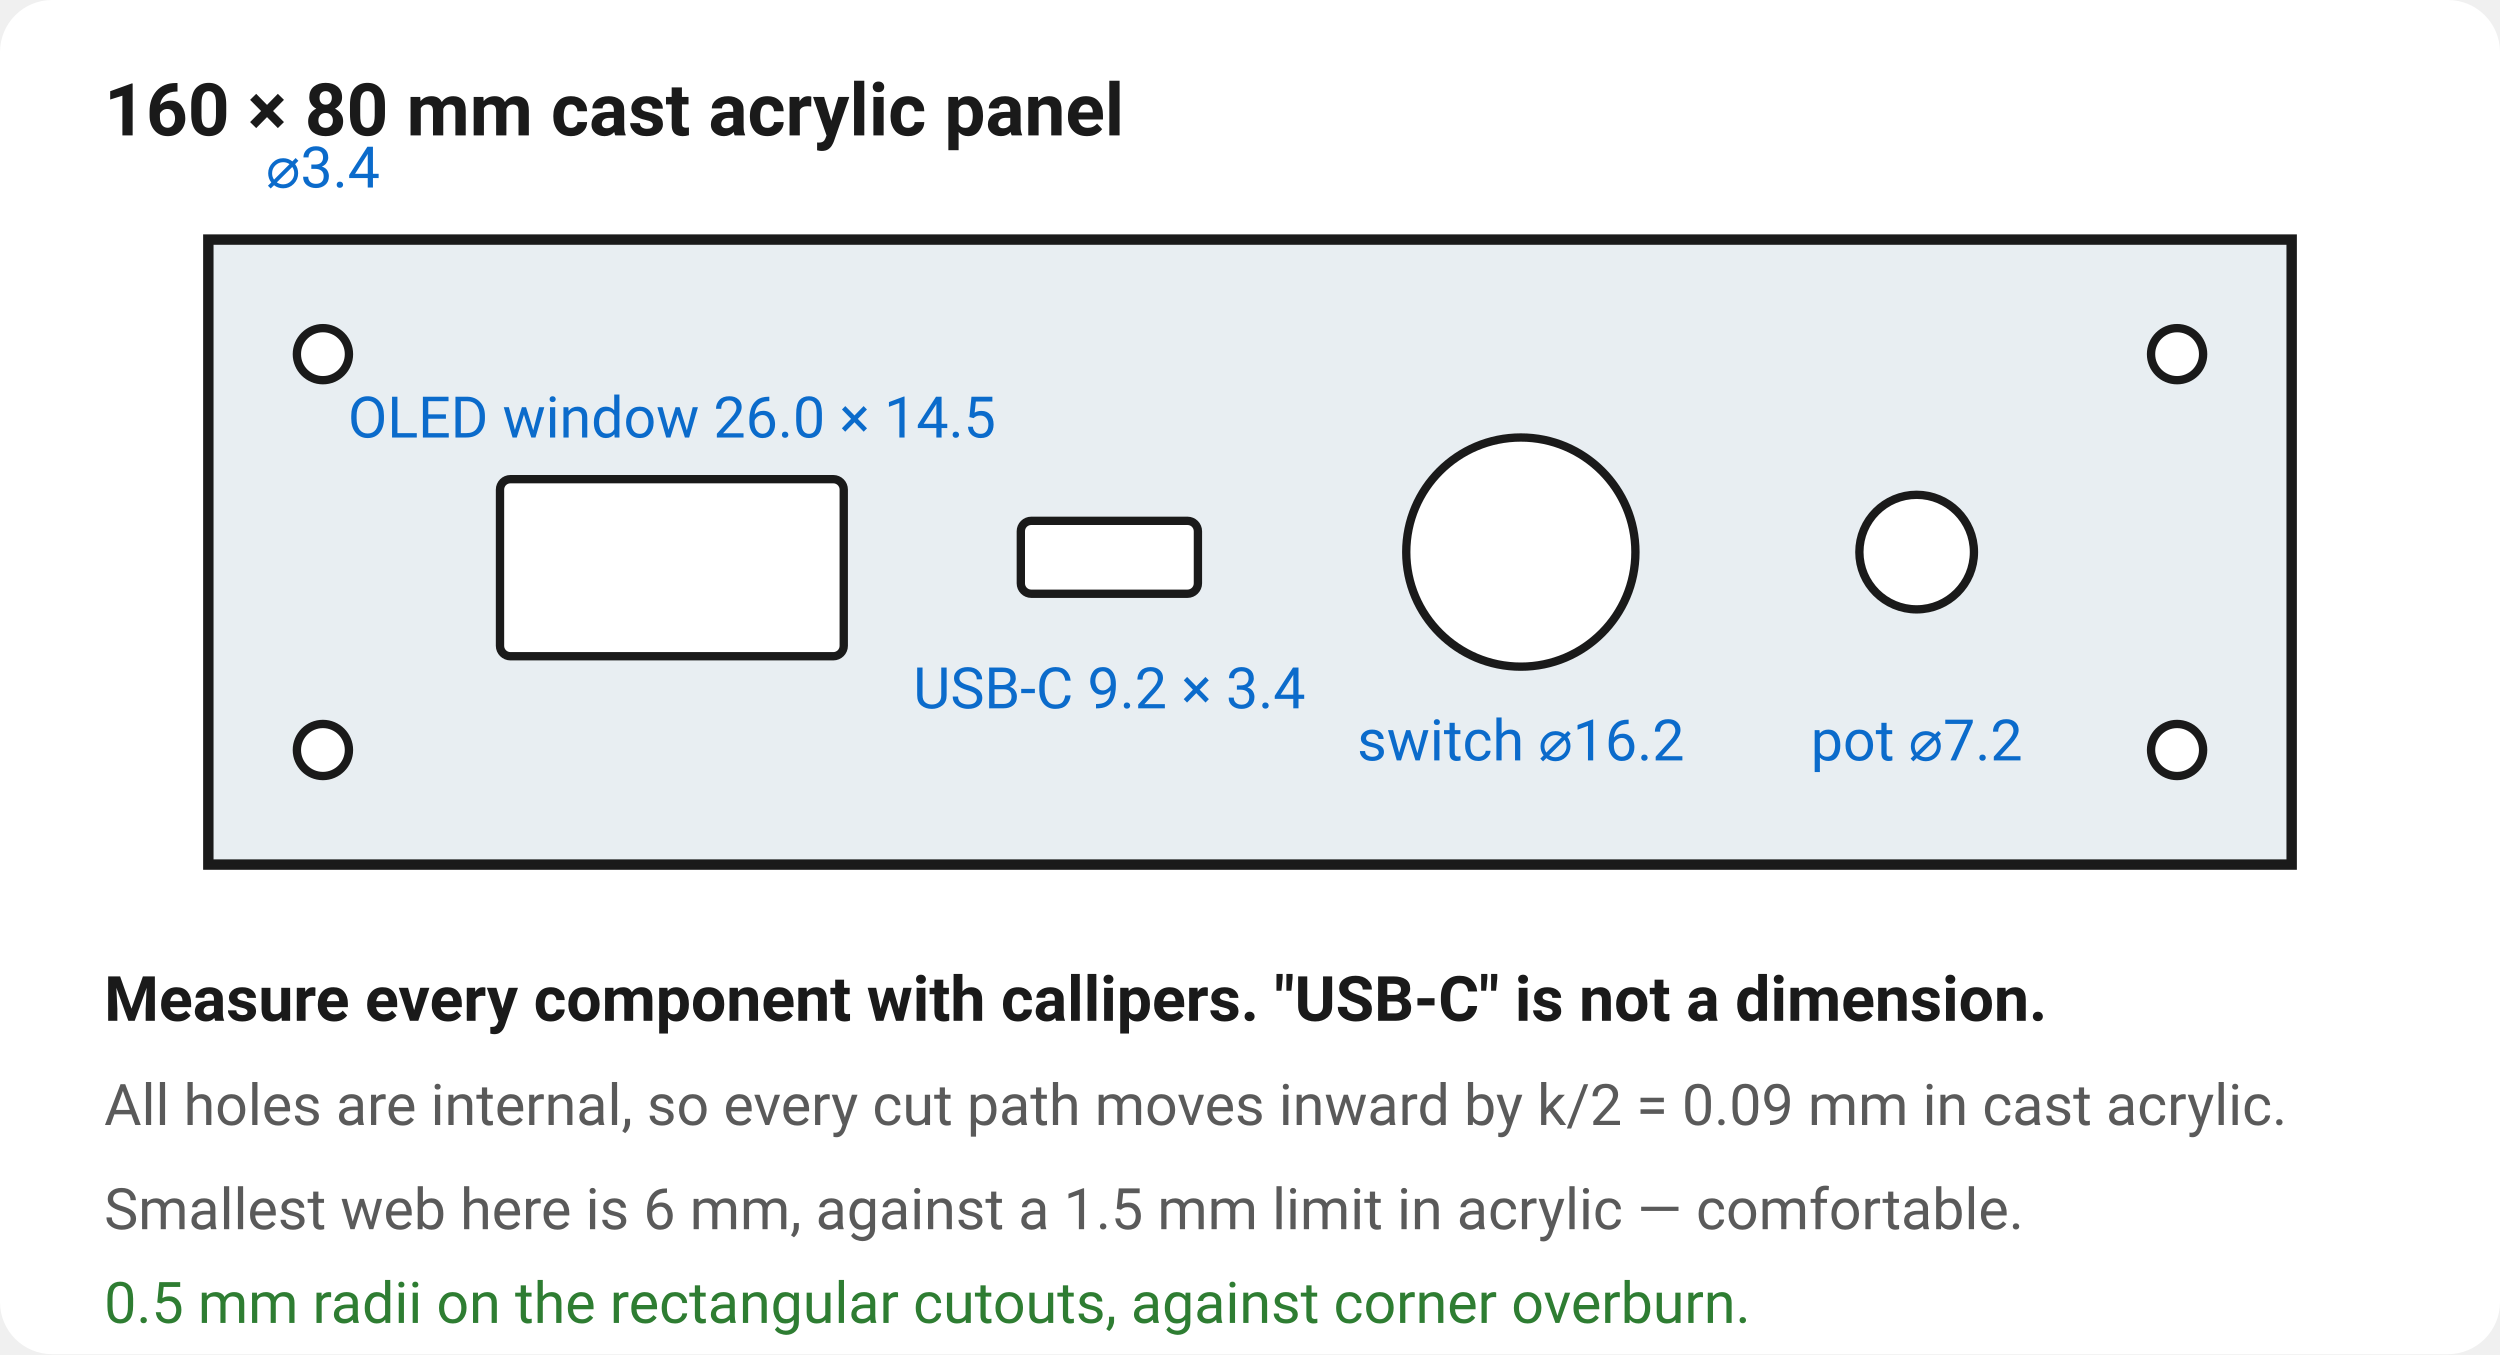
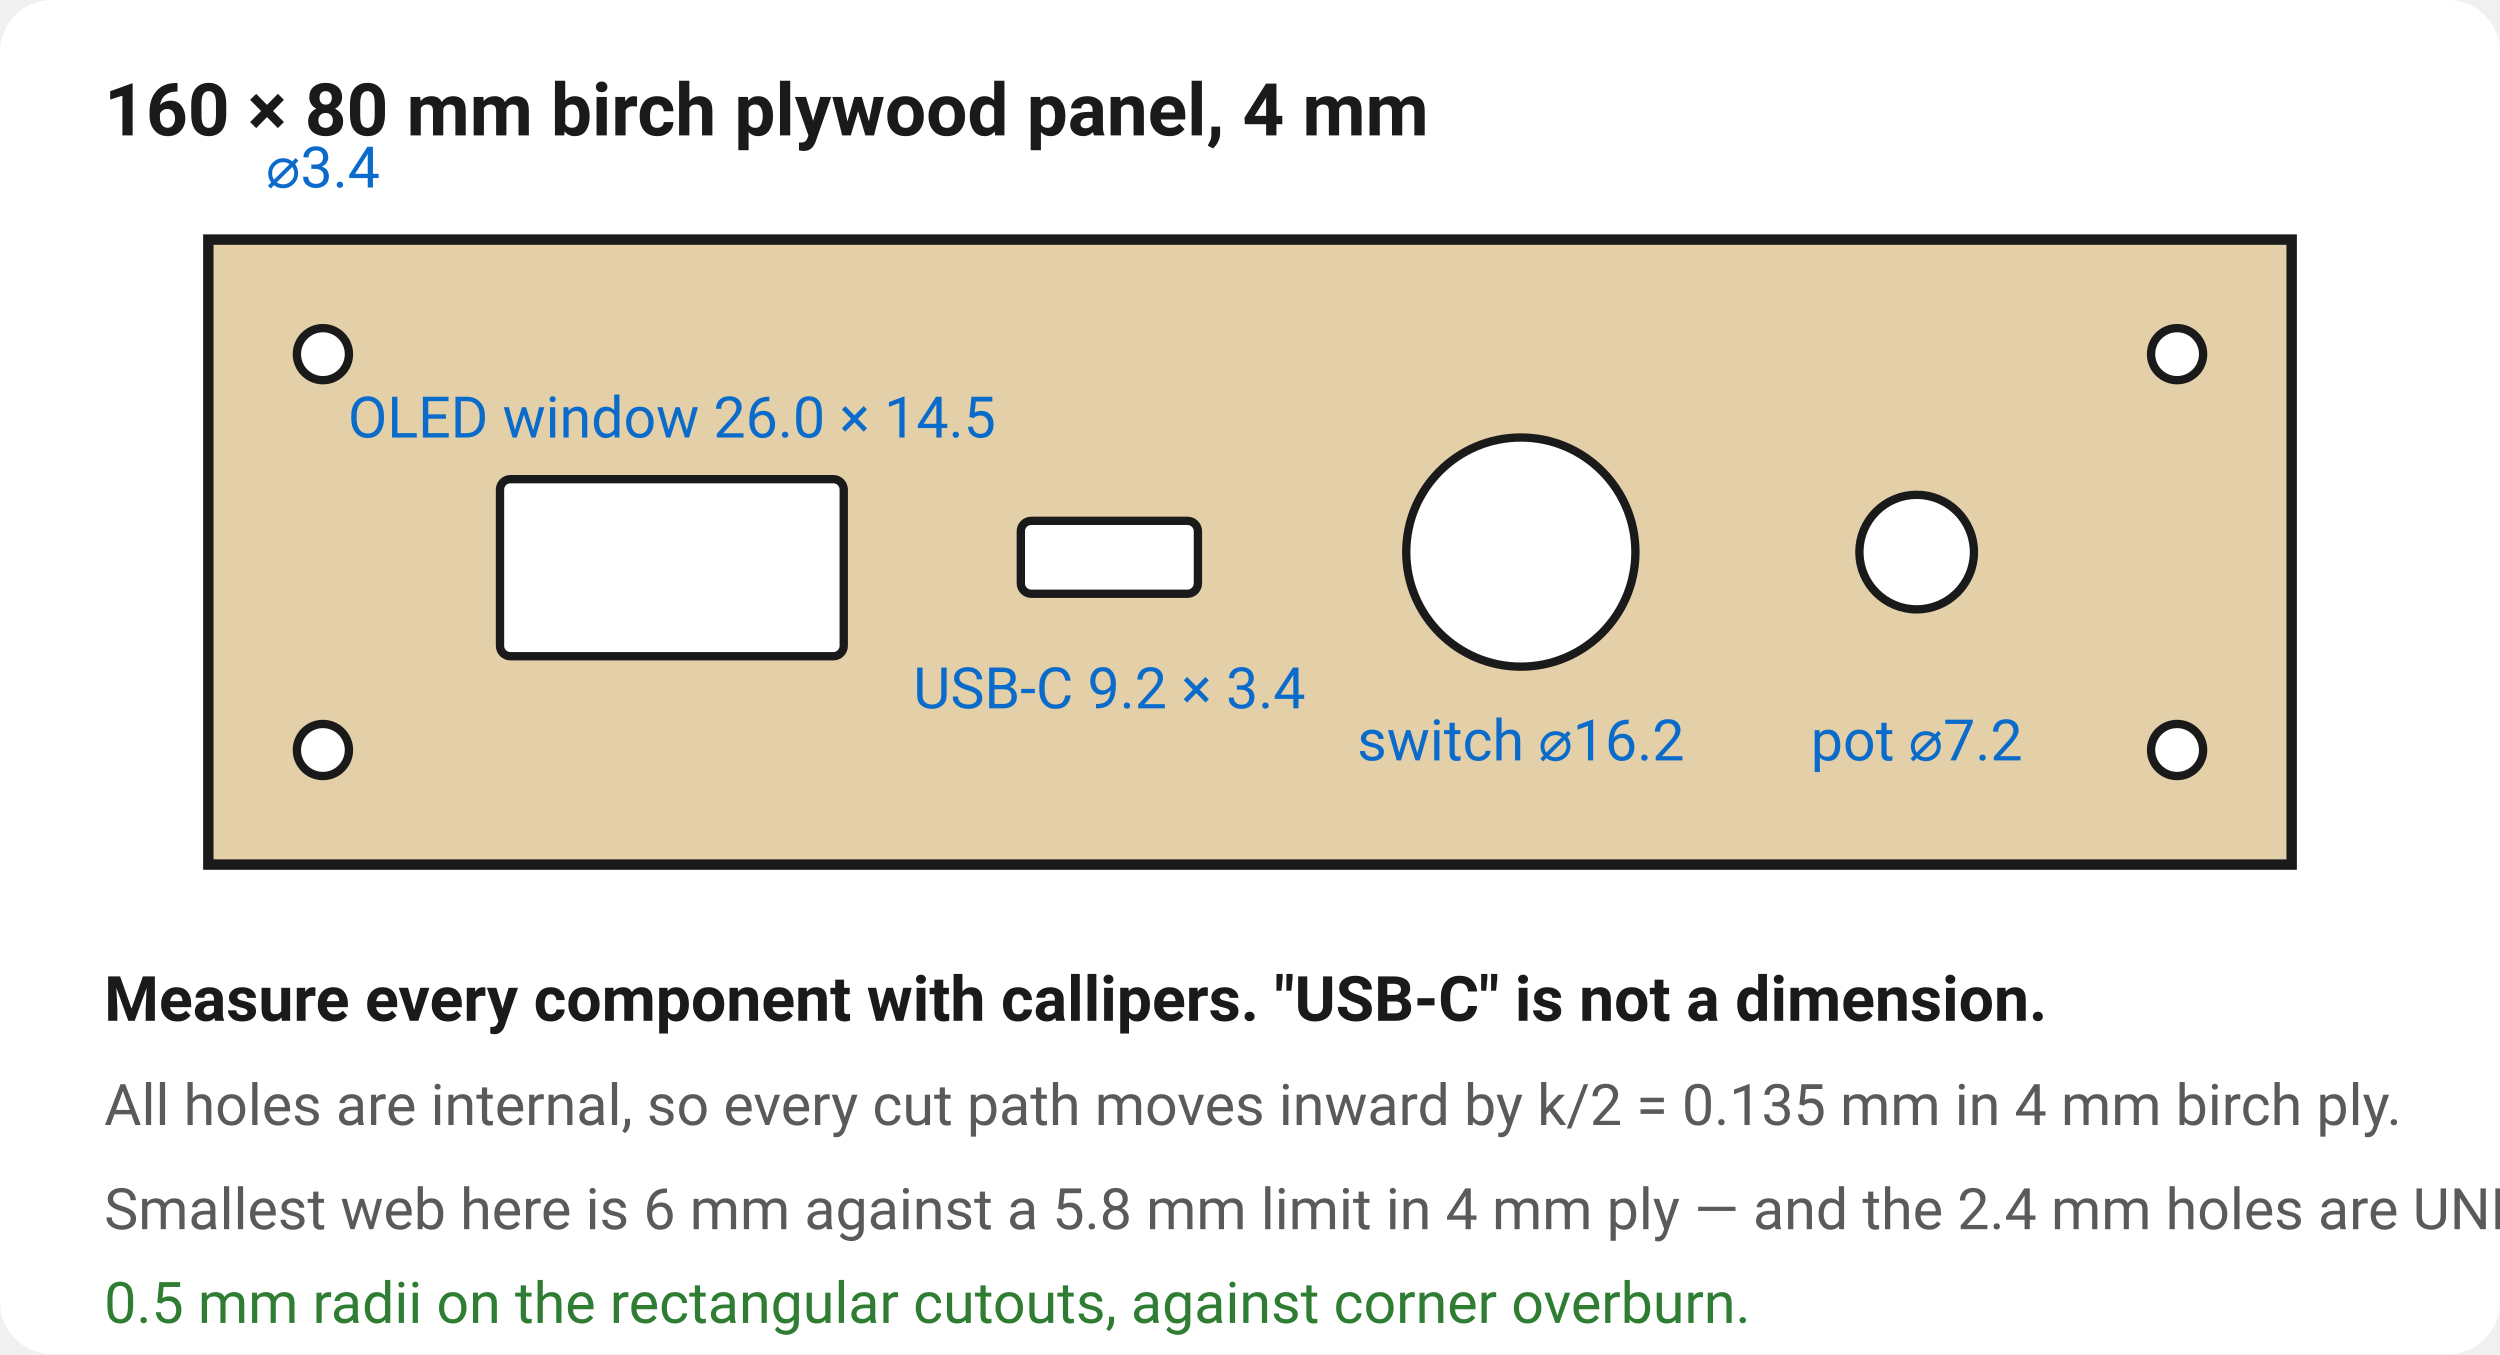
<svg xmlns="http://www.w3.org/2000/svg" viewBox="0 0 480 260" width="480" height="260" role="img" aria-label="Front panel layout with every cutout dimensioned">
  <rect x="0" y="0" width="480" height="260" rx="10" fill="#ffffff" />
  <g font-family="system-ui, -apple-system, Segoe UI, Roboto, sans-serif" font-size="11" fill="#1a1a1a">
-     <text x="20" y="26" font-size="14" font-weight="600">160 × 80 mm cast acrylic panel</text>
-     <rect x="40" y="46" width="400" height="120" fill="#e8eef2" stroke="#1a1a1a" stroke-width="2" />
+     <text x="20" y="26" font-size="14" font-weight="600">160 × 80 mm birch plywood panel, 4 mm</text>
+     <rect x="40" y="46" width="400" height="120" fill="#e3cfa8" stroke="#1a1a1a" stroke-width="2" />
    <circle cx="62" cy="68" r="5" fill="#ffffff" stroke="#1a1a1a" stroke-width="1.6" />
    <circle cx="418" cy="68" r="5" fill="#ffffff" stroke="#1a1a1a" stroke-width="1.6" />
    <circle cx="62" cy="144" r="5" fill="#ffffff" stroke="#1a1a1a" stroke-width="1.6" />
    <circle cx="418" cy="144" r="5" fill="#ffffff" stroke="#1a1a1a" stroke-width="1.6" />
    <text x="62" y="36" text-anchor="middle" fill="#0b6bcb">⌀3.4</text>
    <rect x="96" y="92" width="66" height="34" rx="2" fill="#ffffff" stroke="#1a1a1a" stroke-width="1.6" />
    <text x="129" y="84" text-anchor="middle" fill="#0b6bcb">OLED window 26.0 × 14.5</text>
    <rect x="196" y="100" width="34" height="14" rx="2" fill="#ffffff" stroke="#1a1a1a" stroke-width="1.6" />
    <text x="213" y="136" text-anchor="middle" fill="#0b6bcb">USB-C 9.2 × 3.4</text>
    <circle cx="292" cy="106" r="22" fill="#ffffff" stroke="#1a1a1a" stroke-width="1.6" />
    <text x="292" y="146" text-anchor="middle" fill="#0b6bcb">switch ⌀16.2</text>
    <circle cx="368" cy="106" r="11" fill="#ffffff" stroke="#1a1a1a" stroke-width="1.6" />
    <text x="368" y="146" text-anchor="middle" fill="#0b6bcb">pot ⌀7.2</text>
    <text x="20" y="196" font-size="12" font-weight="600">Measure every component with callipers. "USB-C" is not a dimension.</text>
-     <text x="20" y="216" font-size="11" fill="#5a5a5a">All holes are internal, so every cut path moves inward by k/2 = 0.09 mm in cast acrylic.</text>
-     <text x="20" y="236" font-size="11" fill="#5a5a5a">Smallest web here is 6 mm, against a 1.5 mm limit in acrylic — comfortable.</text>
+     <text x="20" y="216" font-size="11" fill="#5a5a5a">All holes are internal, so every cut path moves inward by k/2 = 0.135 mm in 4 mm birch ply.</text>
+     <text x="20" y="236" font-size="11" fill="#5a5a5a">Smallest web here is 6 mm against a 5.8 mm limit in 4 mm ply — and the 2.4 mm holes are UNDER the minimum: drill them.</text>
    <text x="20" y="254" font-size="11" fill="#2e7d32">0.5 mm radii on the rectangular cutouts, against corner overburn.</text>
  </g>
</svg>
